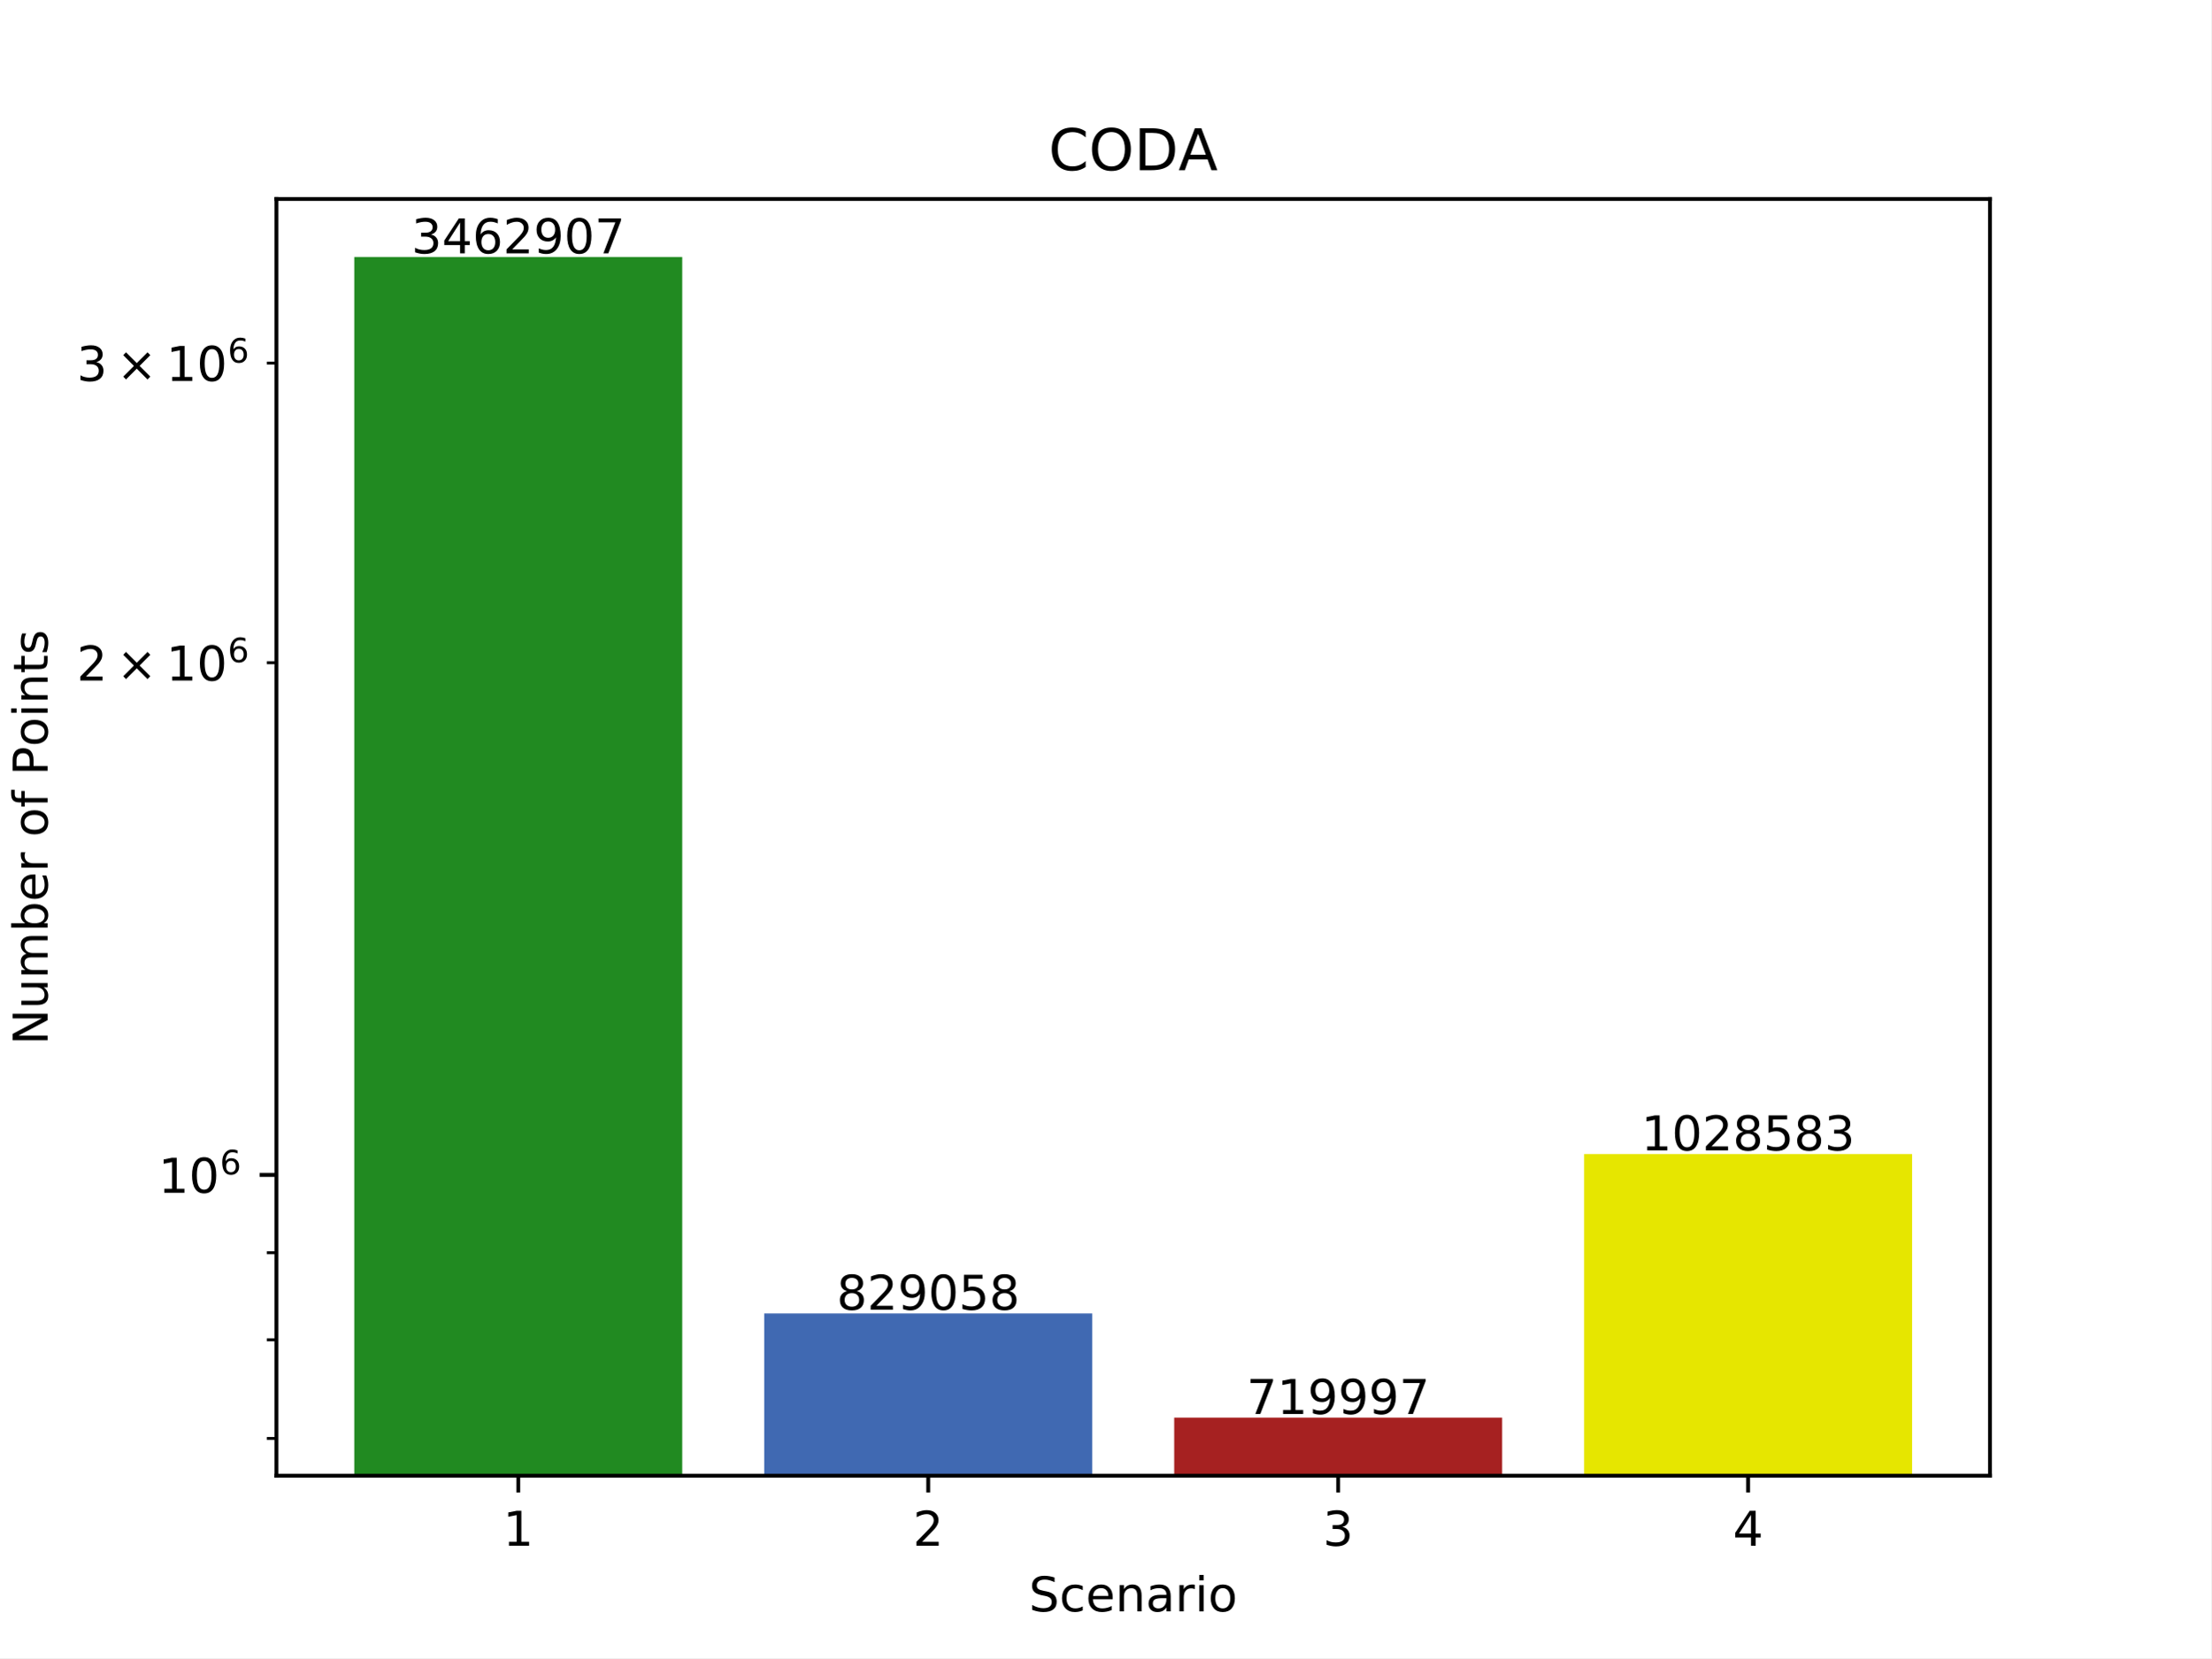
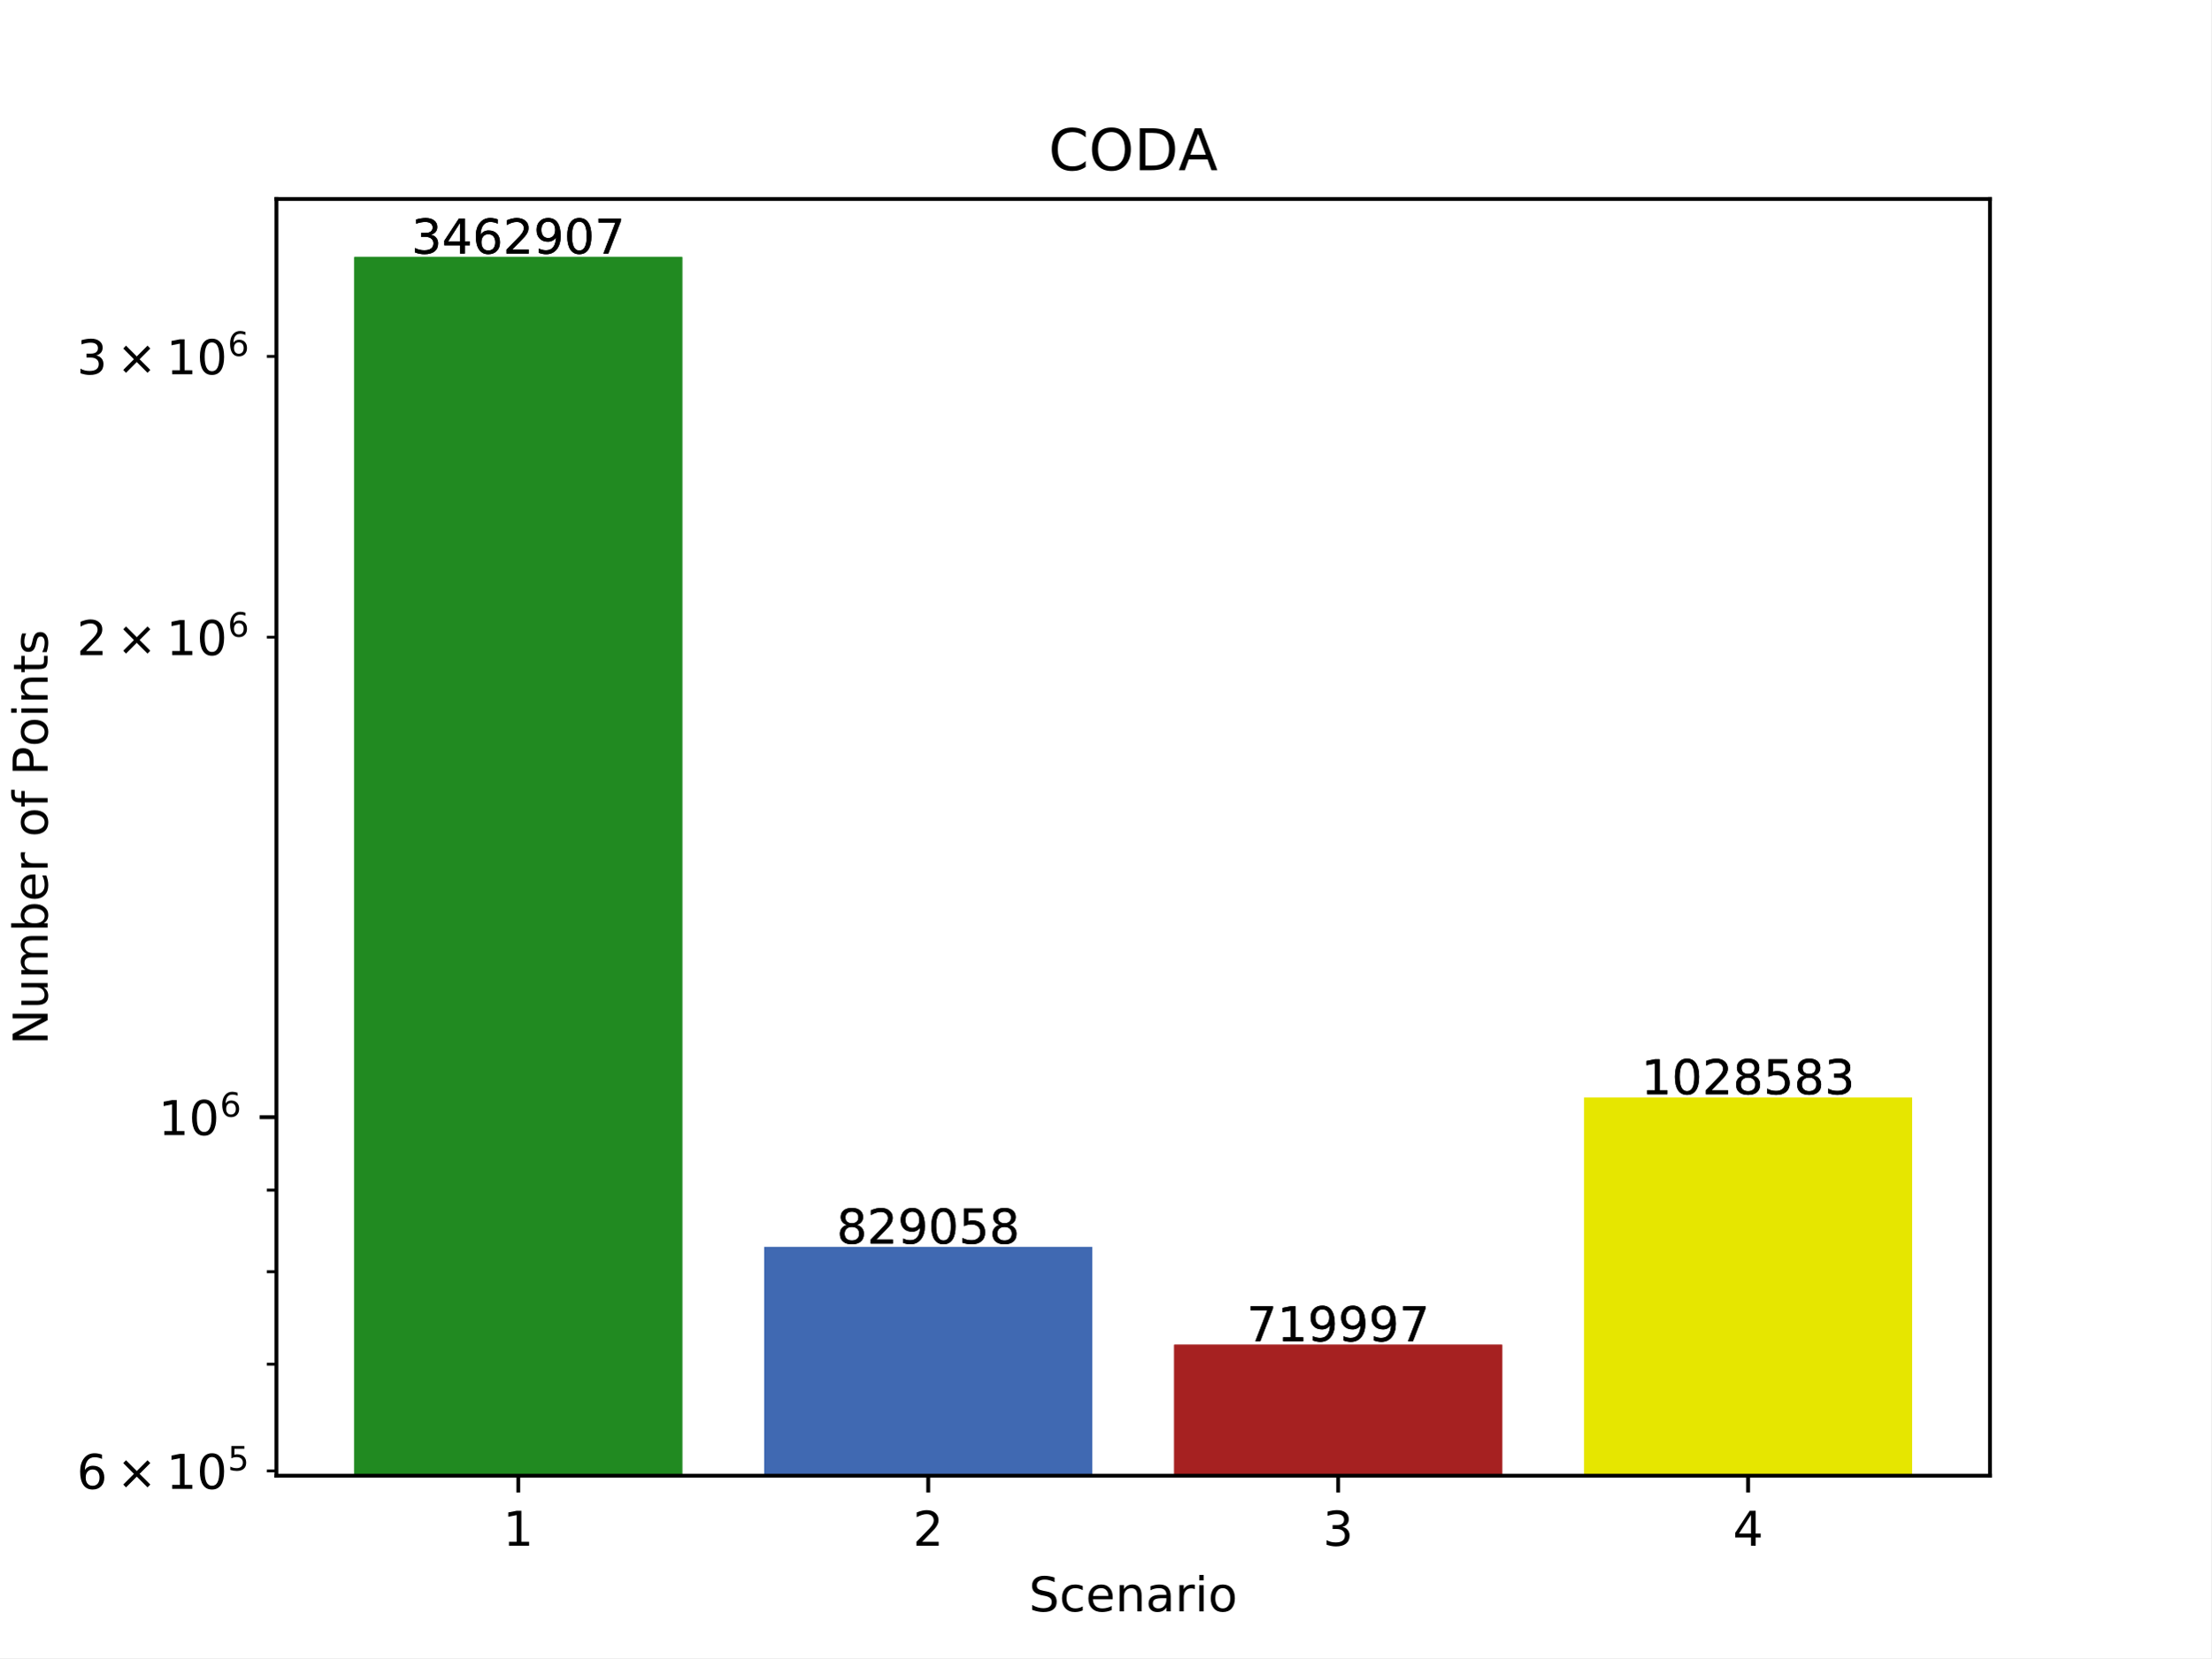
<svg xmlns="http://www.w3.org/2000/svg" xmlns:xlink="http://www.w3.org/1999/xlink" height="345.6pt" version="1.1" viewBox="0 0 460.8 345.6" width="460.8pt">
  <defs>
    <style type="text/css">
*{stroke-linecap:butt;stroke-linejoin:round;}
  </style>
  </defs>
  <g id="figure_1">
    <g id="patch_1">
      <path d="M 0 345.6  L 460.8 345.6  L 460.8 0  L 0 0  z " style="fill:#ffffff;" />
    </g>
    <g id="axes_1">
      <g id="patch_2">
        <path d="M 57.6 307.584  L 414.72 307.584  L 414.72 41.472  L 57.6 41.472  z " style="fill:#ffffff;" />
      </g>
      <g id="patch_3">
-         <path clip-path="url(#pebcb515bc6)" d="M 73.833 357037.003  L 142.181 357037.003  L 142.181 53.568  L 73.833 53.568  z " style="fill:#218a21;" />
+         <path clip-path="url(#pd03ee8fe06)" d="M 73.833 334595.195  L 142.181 334595.195  L 142.181 53.568  L 73.833 53.568  z " style="fill:#218a21;" />
      </g>
      <g id="patch_4">
-         <path clip-path="url(#pebcb515bc6)" d="M 159.268 357037.003  L 227.616 357037.003  L 227.616 273.763  L 159.268 273.763  z " style="fill:#4069b2;" />
+         <path clip-path="url(#pd03ee8fe06)" d="M 159.268 334595.195  L 227.616 334595.195  L 227.616 259.921  L 159.268 259.921  z " style="fill:#4069b2;" />
      </g>
      <g id="patch_5">
-         <path clip-path="url(#pebcb515bc6)" d="M 244.704 357037.003  L 313.052 357037.003  L 313.052 295.488  L 244.704 295.488  z " style="fill:#a62121;" />
+         <path clip-path="url(#pd03ee8fe06)" d="M 244.704 334595.195  L 313.052 334595.195  L 313.052 280.28  L 244.704 280.28  z " style="fill:#a62121;" />
      </g>
      <g id="patch_6">
-         <path clip-path="url(#pebcb515bc6)" d="M 330.139 357037.003  L 398.487 357037.003  L 398.487 240.547  L 330.139 240.547  z " style="fill:#e6e600;" />
+         <path clip-path="url(#pd03ee8fe06)" d="M 330.139 334595.195  L 398.487 334595.195  L 398.487 228.793  L 330.139 228.793  z " style="fill:#e6e600;" />
+       </g>
+       <g id="patch_7">
+         <path clip-path="url(#pd03ee8fe06)" d="M 73.833 334595.195  L 142.181 334595.195  L 142.181 53.568  L 73.833 53.568  z " style="fill:#218a21;" />
+       </g>
+       <g id="patch_8">
+         <path clip-path="url(#pd03ee8fe06)" d="M 159.268 334595.195  L 227.616 334595.195  L 227.616 259.921  L 159.268 259.921  z " style="fill:#4069b2;" />
+       </g>
+       <g id="patch_9">
+         <path clip-path="url(#pd03ee8fe06)" d="M 244.704 334595.195  L 313.052 334595.195  L 313.052 280.28  L 244.704 280.28  z " style="fill:#a62121;" />
+       </g>
+       <g id="patch_10">
+         <path clip-path="url(#pd03ee8fe06)" d="M 330.139 334595.195  L 398.487 334595.195  L 398.487 228.793  L 330.139 228.793  z " style="fill:#e6e600;" />
      </g>
      <g id="matplotlib.axis_1">
        <g id="xtick_1">
          <g id="line2d_1">
            <defs>
-               <path d="M 0 0  L 0 3.5  " id="mdb0ee17a33" style="stroke:#000000;stroke-width:0.8;" />
-             </defs>
-             <g>
-               <use style="stroke:#000000;stroke-width:0.8;" x="108.007" xlink:href="#mdb0ee17a33" y="307.584" />
+               <path d="M 0 0  L 0 3.5  " id="m895f663a24" style="stroke:#000000;stroke-width:0.8;" />
+             </defs>
+             <g>
+               <use style="stroke:#000000;stroke-width:0.8;" x="108.007" xlink:href="#m895f663a24" y="307.584" />
            </g>
          </g>
          <g id="text_1">
            <defs>
              <path d="M 12.406 8.297  L 28.516 8.297  L 28.516 63.922  L 10.984 60.406  L 10.984 69.391  L 28.422 72.906  L 38.281 72.906  L 38.281 8.297  L 54.391 8.297  L 54.391 0  L 12.406 0  z " id="DejaVuSans-49" />
            </defs>
            <g transform="translate(104.8256 322.1824)scale(0.1 -0.1)">
              <use xlink:href="#DejaVuSans-49" />
            </g>
          </g>
        </g>
        <g id="xtick_2">
          <g id="line2d_2">
            <g>
-               <use style="stroke:#000000;stroke-width:0.8;" x="193.442" xlink:href="#mdb0ee17a33" y="307.584" />
+               <use style="stroke:#000000;stroke-width:0.8;" x="193.442" xlink:href="#m895f663a24" y="307.584" />
            </g>
          </g>
          <g id="text_2">
            <defs>
              <path d="M 19.188 8.297  L 53.609 8.297  L 53.609 0  L 7.328 0  L 7.328 8.297  Q 12.938 14.109 22.625 23.891  Q 32.328 33.688 34.812 36.531  Q 39.547 41.844 41.422 45.531  Q 43.312 49.219 43.312 52.781  Q 43.312 58.594 39.234 62.25  Q 35.156 65.922 28.609 65.922  Q 23.969 65.922 18.812 64.312  Q 13.672 62.703 7.812 59.422  L 7.812 69.391  Q 13.766 71.781 18.938 73  Q 24.125 74.219 28.422 74.219  Q 39.75 74.219 46.484 68.547  Q 53.219 62.891 53.219 53.422  Q 53.219 48.922 51.531 44.891  Q 49.859 40.875 45.406 35.406  Q 44.188 33.984 37.641 27.219  Q 31.109 20.453 19.188 8.297  z " id="DejaVuSans-50" />
            </defs>
            <g transform="translate(190.261 322.1824)scale(0.1 -0.1)">
              <use xlink:href="#DejaVuSans-50" />
            </g>
          </g>
        </g>
        <g id="xtick_3">
          <g id="line2d_3">
            <g>
-               <use style="stroke:#000000;stroke-width:0.8;" x="278.878" xlink:href="#mdb0ee17a33" y="307.584" />
+               <use style="stroke:#000000;stroke-width:0.8;" x="278.878" xlink:href="#m895f663a24" y="307.584" />
            </g>
          </g>
          <g id="text_3">
            <defs>
              <path d="M 40.578 39.312  Q 47.656 37.797 51.625 33  Q 55.609 28.219 55.609 21.188  Q 55.609 10.406 48.188 4.484  Q 40.766 -1.422 27.094 -1.422  Q 22.516 -1.422 17.656 -0.516  Q 12.797 0.391 7.625 2.203  L 7.625 11.719  Q 11.719 9.328 16.594 8.109  Q 21.484 6.891 26.812 6.891  Q 36.078 6.891 40.938 10.547  Q 45.797 14.203 45.797 21.188  Q 45.797 27.641 41.281 31.266  Q 36.766 34.906 28.719 34.906  L 20.219 34.906  L 20.219 43.016  L 29.109 43.016  Q 36.375 43.016 40.234 45.922  Q 44.094 48.828 44.094 54.297  Q 44.094 59.906 40.109 62.906  Q 36.141 65.922 28.719 65.922  Q 24.656 65.922 20.016 65.031  Q 15.375 64.156 9.812 62.312  L 9.812 71.094  Q 15.438 72.656 20.344 73.438  Q 25.25 74.219 29.594 74.219  Q 40.828 74.219 47.359 69.109  Q 53.906 64.016 53.906 55.328  Q 53.906 49.266 50.438 45.094  Q 46.969 40.922 40.578 39.312  z " id="DejaVuSans-51" />
            </defs>
            <g transform="translate(275.6965 322.1824)scale(0.1 -0.1)">
              <use xlink:href="#DejaVuSans-51" />
            </g>
          </g>
        </g>
        <g id="xtick_4">
          <g id="line2d_4">
            <g>
-               <use style="stroke:#000000;stroke-width:0.8;" x="364.313" xlink:href="#mdb0ee17a33" y="307.584" />
+               <use style="stroke:#000000;stroke-width:0.8;" x="364.313" xlink:href="#m895f663a24" y="307.584" />
            </g>
          </g>
          <g id="text_4">
            <defs>
              <path d="M 37.797 64.312  L 12.891 25.391  L 37.797 25.391  z M 35.203 72.906  L 47.609 72.906  L 47.609 25.391  L 58.016 25.391  L 58.016 17.188  L 47.609 17.188  L 47.609 0  L 37.797 0  L 37.797 17.188  L 4.891 17.188  L 4.891 26.703  z " id="DejaVuSans-52" />
            </defs>
            <g transform="translate(361.1319 322.1824)scale(0.1 -0.1)">
              <use xlink:href="#DejaVuSans-52" />
            </g>
          </g>
        </g>
        <g id="text_5">
          <defs>
            <path d="M 53.516 70.516  L 53.516 60.891  Q 47.906 63.578 42.922 64.891  Q 37.938 66.219 33.297 66.219  Q 25.25 66.219 20.875 63.094  Q 16.5 59.969 16.5 54.203  Q 16.5 49.359 19.406 46.891  Q 22.312 44.438 30.422 42.922  L 36.375 41.703  Q 47.406 39.594 52.656 34.297  Q 57.906 29 57.906 20.125  Q 57.906 9.516 50.797 4.047  Q 43.703 -1.422 29.984 -1.422  Q 24.812 -1.422 18.969 -0.25  Q 13.141 0.922 6.891 3.219  L 6.891 13.375  Q 12.891 10.016 18.656 8.297  Q 24.422 6.594 29.984 6.594  Q 38.422 6.594 43.016 9.906  Q 47.609 13.234 47.609 19.391  Q 47.609 24.75 44.312 27.781  Q 41.016 30.812 33.5 32.328  L 27.484 33.5  Q 16.453 35.688 11.516 40.375  Q 6.594 45.062 6.594 53.422  Q 6.594 63.094 13.406 68.656  Q 20.219 74.219 32.172 74.219  Q 37.312 74.219 42.625 73.281  Q 47.953 72.359 53.516 70.516  z " id="DejaVuSans-83" />
            <path d="M 48.781 52.594  L 48.781 44.188  Q 44.969 46.297 41.141 47.344  Q 37.312 48.391 33.406 48.391  Q 24.656 48.391 19.812 42.844  Q 14.984 37.312 14.984 27.297  Q 14.984 17.281 19.812 11.734  Q 24.656 6.203 33.406 6.203  Q 37.312 6.203 41.141 7.25  Q 44.969 8.297 48.781 10.406  L 48.781 2.094  Q 45.016 0.344 40.984 -0.531  Q 36.969 -1.422 32.422 -1.422  Q 20.062 -1.422 12.781 6.344  Q 5.516 14.109 5.516 27.297  Q 5.516 40.672 12.859 48.328  Q 20.219 56 33.016 56  Q 37.156 56 41.109 55.141  Q 45.062 54.297 48.781 52.594  z " id="DejaVuSans-99" />
            <path d="M 56.203 29.594  L 56.203 25.203  L 14.891 25.203  Q 15.484 15.922 20.484 11.062  Q 25.484 6.203 34.422 6.203  Q 39.594 6.203 44.453 7.469  Q 49.312 8.734 54.109 11.281  L 54.109 2.781  Q 49.266 0.734 44.188 -0.344  Q 39.109 -1.422 33.891 -1.422  Q 20.797 -1.422 13.156 6.188  Q 5.516 13.812 5.516 26.812  Q 5.516 40.234 12.766 48.109  Q 20.016 56 32.328 56  Q 43.359 56 49.781 48.891  Q 56.203 41.797 56.203 29.594  z M 47.219 32.234  Q 47.125 39.594 43.094 43.984  Q 39.062 48.391 32.422 48.391  Q 24.906 48.391 20.391 44.141  Q 15.875 39.891 15.188 32.172  z " id="DejaVuSans-101" />
            <path d="M 54.891 33.016  L 54.891 0  L 45.906 0  L 45.906 32.719  Q 45.906 40.484 42.875 44.328  Q 39.844 48.188 33.797 48.188  Q 26.516 48.188 22.312 43.547  Q 18.109 38.922 18.109 30.906  L 18.109 0  L 9.078 0  L 9.078 54.688  L 18.109 54.688  L 18.109 46.188  Q 21.344 51.125 25.703 53.562  Q 30.078 56 35.797 56  Q 45.219 56 50.047 50.172  Q 54.891 44.344 54.891 33.016  z " id="DejaVuSans-110" />
            <path d="M 34.281 27.484  Q 23.391 27.484 19.188 25  Q 14.984 22.516 14.984 16.5  Q 14.984 11.719 18.141 8.906  Q 21.297 6.109 26.703 6.109  Q 34.188 6.109 38.703 11.406  Q 43.219 16.703 43.219 25.484  L 43.219 27.484  z M 52.203 31.203  L 52.203 0  L 43.219 0  L 43.219 8.297  Q 40.141 3.328 35.547 0.953  Q 30.953 -1.422 24.312 -1.422  Q 15.922 -1.422 10.953 3.297  Q 6 8.016 6 15.922  Q 6 25.141 12.172 29.828  Q 18.359 34.516 30.609 34.516  L 43.219 34.516  L 43.219 35.406  Q 43.219 41.609 39.141 45  Q 35.062 48.391 27.688 48.391  Q 23 48.391 18.547 47.266  Q 14.109 46.141 10.016 43.891  L 10.016 52.203  Q 14.938 54.109 19.578 55.047  Q 24.219 56 28.609 56  Q 40.484 56 46.344 49.844  Q 52.203 43.703 52.203 31.203  z " id="DejaVuSans-97" />
            <path d="M 41.109 46.297  Q 39.594 47.172 37.812 47.578  Q 36.031 48 33.891 48  Q 26.266 48 22.188 43.047  Q 18.109 38.094 18.109 28.812  L 18.109 0  L 9.078 0  L 9.078 54.688  L 18.109 54.688  L 18.109 46.188  Q 20.953 51.172 25.484 53.578  Q 30.031 56 36.531 56  Q 37.453 56 38.578 55.875  Q 39.703 55.766 41.062 55.516  z " id="DejaVuSans-114" />
            <path d="M 9.422 54.688  L 18.406 54.688  L 18.406 0  L 9.422 0  z M 9.422 75.984  L 18.406 75.984  L 18.406 64.594  L 9.422 64.594  z " id="DejaVuSans-105" />
            <path d="M 30.609 48.391  Q 23.391 48.391 19.188 42.75  Q 14.984 37.109 14.984 27.297  Q 14.984 17.484 19.156 11.844  Q 23.344 6.203 30.609 6.203  Q 37.797 6.203 41.984 11.859  Q 46.188 17.531 46.188 27.297  Q 46.188 37.016 41.984 42.703  Q 37.797 48.391 30.609 48.391  z M 30.609 56  Q 42.328 56 49.016 48.375  Q 55.719 40.766 55.719 27.297  Q 55.719 13.875 49.016 6.219  Q 42.328 -1.422 30.609 -1.422  Q 18.844 -1.422 12.172 6.219  Q 5.516 13.875 5.516 27.297  Q 5.516 40.766 12.172 48.375  Q 18.844 56 30.609 56  z " id="DejaVuSans-111" />
          </defs>
          <g transform="translate(214.4233 335.8606)scale(0.1 -0.1)">
            <use xlink:href="#DejaVuSans-83" />
            <use x="63.477" xlink:href="#DejaVuSans-99" />
            <use x="118.457" xlink:href="#DejaVuSans-101" />
            <use x="179.98" xlink:href="#DejaVuSans-110" />
            <use x="243.359" xlink:href="#DejaVuSans-97" />
            <use x="304.639" xlink:href="#DejaVuSans-114" />
            <use x="345.752" xlink:href="#DejaVuSans-105" />
            <use x="373.535" xlink:href="#DejaVuSans-111" />
          </g>
        </g>
      </g>
      <g id="matplotlib.axis_2">
        <g id="ytick_1">
          <g id="line2d_5">
            <defs>
-               <path d="M 0 0  L -3.5 0  " id="m9193a72e0d" style="stroke:#000000;stroke-width:0.8;" />
-             </defs>
-             <g>
-               <use style="stroke:#000000;stroke-width:0.8;" x="57.6" xlink:href="#m9193a72e0d" y="244.888" />
+               <path d="M 0 0  L -3.5 0  " id="ma2cea074f3" style="stroke:#000000;stroke-width:0.8;" />
+             </defs>
+             <g>
+               <use style="stroke:#000000;stroke-width:0.8;" x="57.6" xlink:href="#ma2cea074f3" y="232.861" />
            </g>
          </g>
          <g id="text_6">
            <defs>
              <path d="M 31.781 66.406  Q 24.172 66.406 20.328 58.906  Q 16.5 51.422 16.5 36.375  Q 16.5 21.391 20.328 13.891  Q 24.172 6.391 31.781 6.391  Q 39.453 6.391 43.281 13.891  Q 47.125 21.391 47.125 36.375  Q 47.125 51.422 43.281 58.906  Q 39.453 66.406 31.781 66.406  z M 31.781 74.219  Q 44.047 74.219 50.516 64.516  Q 56.984 54.828 56.984 36.375  Q 56.984 17.969 50.516 8.266  Q 44.047 -1.422 31.781 -1.422  Q 19.531 -1.422 13.062 8.266  Q 6.594 17.969 6.594 36.375  Q 6.594 54.828 13.062 64.516  Q 19.531 74.219 31.781 74.219  z " id="DejaVuSans-48" />
              <path d="M 33.016 40.375  Q 26.375 40.375 22.484 35.828  Q 18.609 31.297 18.609 23.391  Q 18.609 15.531 22.484 10.953  Q 26.375 6.391 33.016 6.391  Q 39.656 6.391 43.531 10.953  Q 47.406 15.531 47.406 23.391  Q 47.406 31.297 43.531 35.828  Q 39.656 40.375 33.016 40.375  z M 52.594 71.297  L 52.594 62.312  Q 48.875 64.062 45.094 64.984  Q 41.312 65.922 37.594 65.922  Q 27.828 65.922 22.672 59.328  Q 17.531 52.734 16.797 39.406  Q 19.672 43.656 24.016 45.922  Q 28.375 48.188 33.594 48.188  Q 44.578 48.188 50.953 41.516  Q 57.328 34.859 57.328 23.391  Q 57.328 12.156 50.688 5.359  Q 44.047 -1.422 33.016 -1.422  Q 20.359 -1.422 13.672 8.266  Q 6.984 17.969 6.984 36.375  Q 6.984 53.656 15.188 63.938  Q 23.391 74.219 37.203 74.219  Q 40.922 74.219 44.703 73.484  Q 48.484 72.75 52.594 71.297  z " id="DejaVuSans-54" />
            </defs>
-             <g transform="translate(33 248.6875)scale(0.1 -0.1)">
+             <g transform="translate(33 236.6602)scale(0.1 -0.1)">
              <use transform="translate(0 0.765625)" xlink:href="#DejaVuSans-49" />
              <use transform="translate(63.62305 0.765625)" xlink:href="#DejaVuSans-48" />
              <use transform="translate(128.2031 39.04688)scale(0.7)" xlink:href="#DejaVuSans-54" />
            </g>
          </g>
        </g>
        <g id="ytick_2">
          <g id="line2d_6">
            <defs>
-               <path d="M 0 0  L -2 0  " id="m8ed9f48cee" style="stroke:#000000;stroke-width:0.6;" />
-             </defs>
-             <g>
-               <use style="stroke:#000000;stroke-width:0.6;" x="57.6" xlink:href="#m8ed9f48cee" y="299.826" />
+               <path d="M 0 0  L -2 0  " id="m6ad3a23426" style="stroke:#000000;stroke-width:0.6;" />
+             </defs>
+             <g>
+               <use style="stroke:#000000;stroke-width:0.6;" x="57.6" xlink:href="#m6ad3a23426" y="306.596" />
+             </g>
+           </g>
+           <g id="text_7">
+             <defs>
+               <path d="M 70.125 53.719  L 47.797 31.297  L 70.125 8.984  L 64.312 3.078  L 41.891 25.484  L 19.484 3.078  L 13.719 8.984  L 35.984 31.297  L 13.719 53.719  L 19.484 59.625  L 41.891 37.203  L 64.312 59.625  z " id="DejaVuSans-215" />
+               <path d="M 10.797 72.906  L 49.516 72.906  L 49.516 64.594  L 19.828 64.594  L 19.828 46.734  Q 21.969 47.469 24.109 47.828  Q 26.266 48.188 28.422 48.188  Q 40.625 48.188 47.75 41.5  Q 54.891 34.812 54.891 23.391  Q 54.891 11.625 47.562 5.094  Q 40.234 -1.422 26.906 -1.422  Q 22.312 -1.422 17.547 -0.641  Q 12.797 0.141 7.719 1.703  L 7.719 11.625  Q 12.109 9.234 16.797 8.062  Q 21.484 6.891 26.703 6.891  Q 35.156 6.891 40.078 11.328  Q 45.016 15.766 45.016 23.391  Q 45.016 31 40.078 35.438  Q 35.156 39.891 26.703 39.891  Q 22.75 39.891 18.812 39.016  Q 14.891 38.141 10.797 36.281  z " id="DejaVuSans-53" />
+             </defs>
+             <g transform="translate(16 310.3956)scale(0.1 -0.1)">
+               <use transform="translate(0 0.684375)" xlink:href="#DejaVuSans-54" />
+               <use transform="translate(83.10547 0.684375)" xlink:href="#DejaVuSans-215" />
+               <use transform="translate(186.377 0.684375)" xlink:href="#DejaVuSans-49" />
+               <use transform="translate(250 0.684375)" xlink:href="#DejaVuSans-48" />
+               <use transform="translate(314.5801 38.96563)scale(0.7)" xlink:href="#DejaVuSans-53" />
            </g>
          </g>
        </g>
        <g id="ytick_3">
          <g id="line2d_7">
            <g>
-               <use style="stroke:#000000;stroke-width:0.6;" x="57.6" xlink:href="#m8ed9f48cee" y="279.259" />
+               <use style="stroke:#000000;stroke-width:0.6;" x="57.6" xlink:href="#m6ad3a23426" y="284.345" />
            </g>
          </g>
        </g>
        <g id="ytick_4">
          <g id="line2d_8">
            <g>
-               <use style="stroke:#000000;stroke-width:0.6;" x="57.6" xlink:href="#m8ed9f48cee" y="261.117" />
+               <use style="stroke:#000000;stroke-width:0.6;" x="57.6" xlink:href="#m6ad3a23426" y="265.071" />
            </g>
          </g>
        </g>
        <g id="ytick_5">
          <g id="line2d_9">
            <g>
-               <use style="stroke:#000000;stroke-width:0.6;" x="57.6" xlink:href="#m8ed9f48cee" y="138.124" />
-             </g>
-           </g>
-           <g id="text_7">
-             <defs>
-               <path d="M 70.125 53.719  L 47.797 31.297  L 70.125 8.984  L 64.312 3.078  L 41.891 25.484  L 19.484 3.078  L 13.719 8.984  L 35.984 31.297  L 13.719 53.719  L 19.484 59.625  L 41.891 37.203  L 64.312 59.625  z " id="DejaVuSans-215" />
-             </defs>
-             <g transform="translate(16 141.923)scale(0.1 -0.1)">
+               <use style="stroke:#000000;stroke-width:0.6;" x="57.6" xlink:href="#m6ad3a23426" y="248.069" />
+             </g>
+           </g>
+         </g>
+         <g id="ytick_6">
+           <g id="line2d_10">
+             <g>
+               <use style="stroke:#000000;stroke-width:0.6;" x="57.6" xlink:href="#m6ad3a23426" y="132.808" />
+             </g>
+           </g>
+           <g id="text_8">
+             <g transform="translate(16 136.6074)scale(0.1 -0.1)">
              <use transform="translate(0 0.765625)" xlink:href="#DejaVuSans-50" />
              <use transform="translate(83.10547 0.765625)" xlink:href="#DejaVuSans-215" />
              <use transform="translate(186.377 0.765625)" xlink:href="#DejaVuSans-49" />
              <use transform="translate(250 0.765625)" xlink:href="#DejaVuSans-48" />
              <use transform="translate(314.5801 39.04688)scale(0.7)" xlink:href="#DejaVuSans-54" />
            </g>
          </g>
        </g>
-         <g id="ytick_6">
-           <g id="line2d_10">
-             <g>
-               <use style="stroke:#000000;stroke-width:0.6;" x="57.6" xlink:href="#m8ed9f48cee" y="75.671" />
-             </g>
-           </g>
-           <g id="text_8">
-             <g transform="translate(16 79.46974)scale(0.1 -0.1)">
+         <g id="ytick_7">
+           <g id="line2d_11">
+             <g>
+               <use style="stroke:#000000;stroke-width:0.6;" x="57.6" xlink:href="#m6ad3a23426" y="74.281" />
+             </g>
+           </g>
+           <g id="text_9">
+             <g transform="translate(16 78.08026)scale(0.1 -0.1)">
              <use transform="translate(0 0.765625)" xlink:href="#DejaVuSans-51" />
              <use transform="translate(83.10547 0.765625)" xlink:href="#DejaVuSans-215" />
              <use transform="translate(186.377 0.765625)" xlink:href="#DejaVuSans-49" />
              <use transform="translate(250 0.765625)" xlink:href="#DejaVuSans-48" />
              <use transform="translate(314.5801 39.04688)scale(0.7)" xlink:href="#DejaVuSans-54" />
            </g>
          </g>
        </g>
-         <g id="text_9">
+         <g id="text_10">
          <defs>
            <path d="M 9.812 72.906  L 23.094 72.906  L 55.422 11.922  L 55.422 72.906  L 64.984 72.906  L 64.984 0  L 51.703 0  L 19.391 60.984  L 19.391 0  L 9.812 0  z " id="DejaVuSans-78" />
            <path d="M 8.5 21.578  L 8.5 54.688  L 17.484 54.688  L 17.484 21.922  Q 17.484 14.156 20.5 10.266  Q 23.531 6.391 29.594 6.391  Q 36.859 6.391 41.078 11.031  Q 45.312 15.672 45.312 23.688  L 45.312 54.688  L 54.297 54.688  L 54.297 0  L 45.312 0  L 45.312 8.406  Q 42.047 3.422 37.719 1  Q 33.406 -1.422 27.688 -1.422  Q 18.266 -1.422 13.375 4.438  Q 8.5 10.297 8.5 21.578  z M 31.109 56  z " id="DejaVuSans-117" />
            <path d="M 52 44.188  Q 55.375 50.25 60.062 53.125  Q 64.75 56 71.094 56  Q 79.641 56 84.281 50.016  Q 88.922 44.047 88.922 33.016  L 88.922 0  L 79.891 0  L 79.891 32.719  Q 79.891 40.578 77.094 44.375  Q 74.312 48.188 68.609 48.188  Q 61.625 48.188 57.562 43.547  Q 53.516 38.922 53.516 30.906  L 53.516 0  L 44.484 0  L 44.484 32.719  Q 44.484 40.625 41.703 44.406  Q 38.922 48.188 33.109 48.188  Q 26.219 48.188 22.156 43.531  Q 18.109 38.875 18.109 30.906  L 18.109 0  L 9.078 0  L 9.078 54.688  L 18.109 54.688  L 18.109 46.188  Q 21.188 51.219 25.484 53.609  Q 29.781 56 35.688 56  Q 41.656 56 45.828 52.969  Q 50 49.953 52 44.188  z " id="DejaVuSans-109" />
            <path d="M 48.688 27.297  Q 48.688 37.203 44.609 42.844  Q 40.531 48.484 33.406 48.484  Q 26.266 48.484 22.188 42.844  Q 18.109 37.203 18.109 27.297  Q 18.109 17.391 22.188 11.75  Q 26.266 6.109 33.406 6.109  Q 40.531 6.109 44.609 11.75  Q 48.688 17.391 48.688 27.297  z M 18.109 46.391  Q 20.953 51.266 25.266 53.625  Q 29.594 56 35.594 56  Q 45.562 56 51.781 48.094  Q 58.016 40.188 58.016 27.297  Q 58.016 14.406 51.781 6.484  Q 45.562 -1.422 35.594 -1.422  Q 29.594 -1.422 25.266 0.953  Q 20.953 3.328 18.109 8.203  L 18.109 0  L 9.078 0  L 9.078 75.984  L 18.109 75.984  z " id="DejaVuSans-98" />
            <path id="DejaVuSans-32" />
            <path d="M 37.109 75.984  L 37.109 68.5  L 28.516 68.5  Q 23.688 68.5 21.797 66.547  Q 19.922 64.594 19.922 59.516  L 19.922 54.688  L 34.719 54.688  L 34.719 47.703  L 19.922 47.703  L 19.922 0  L 10.891 0  L 10.891 47.703  L 2.297 47.703  L 2.297 54.688  L 10.891 54.688  L 10.891 58.5  Q 10.891 67.625 15.141 71.797  Q 19.391 75.984 28.609 75.984  z " id="DejaVuSans-102" />
            <path d="M 19.672 64.797  L 19.672 37.406  L 32.078 37.406  Q 38.969 37.406 42.719 40.969  Q 46.484 44.531 46.484 51.125  Q 46.484 57.672 42.719 61.234  Q 38.969 64.797 32.078 64.797  z M 9.812 72.906  L 32.078 72.906  Q 44.344 72.906 50.609 67.359  Q 56.891 61.812 56.891 51.125  Q 56.891 40.328 50.609 34.812  Q 44.344 29.297 32.078 29.297  L 19.672 29.297  L 19.672 0  L 9.812 0  z " id="DejaVuSans-80" />
            <path d="M 18.312 70.219  L 18.312 54.688  L 36.812 54.688  L 36.812 47.703  L 18.312 47.703  L 18.312 18.016  Q 18.312 11.328 20.141 9.422  Q 21.969 7.516 27.594 7.516  L 36.812 7.516  L 36.812 0  L 27.594 0  Q 17.188 0 13.234 3.875  Q 9.281 7.766 9.281 18.016  L 9.281 47.703  L 2.688 47.703  L 2.688 54.688  L 9.281 54.688  L 9.281 70.219  z " id="DejaVuSans-116" />
            <path d="M 44.281 53.078  L 44.281 44.578  Q 40.484 46.531 36.375 47.5  Q 32.281 48.484 27.875 48.484  Q 21.188 48.484 17.844 46.438  Q 14.5 44.391 14.5 40.281  Q 14.5 37.156 16.891 35.375  Q 19.281 33.594 26.516 31.984  L 29.594 31.297  Q 39.156 29.25 43.188 25.516  Q 47.219 21.781 47.219 15.094  Q 47.219 7.469 41.188 3.016  Q 35.156 -1.422 24.609 -1.422  Q 20.219 -1.422 15.453 -0.562  Q 10.688 0.297 5.422 2  L 5.422 11.281  Q 10.406 8.688 15.234 7.391  Q 20.062 6.109 24.812 6.109  Q 31.156 6.109 34.562 8.281  Q 37.984 10.453 37.984 14.406  Q 37.984 18.062 35.516 20.016  Q 33.062 21.969 24.703 23.781  L 21.578 24.516  Q 13.234 26.266 9.516 29.906  Q 5.812 33.547 5.812 39.891  Q 5.812 47.609 11.281 51.797  Q 16.75 56 26.812 56  Q 31.781 56 36.172 55.266  Q 40.578 54.547 44.281 53.078  z " id="DejaVuSans-115" />
          </defs>
          <g transform="translate(9.920312 217.8061)rotate(-90)scale(0.1 -0.1)">
            <use xlink:href="#DejaVuSans-78" />
            <use x="74.805" xlink:href="#DejaVuSans-117" />
            <use x="138.184" xlink:href="#DejaVuSans-109" />
            <use x="235.596" xlink:href="#DejaVuSans-98" />
            <use x="299.072" xlink:href="#DejaVuSans-101" />
            <use x="360.596" xlink:href="#DejaVuSans-114" />
            <use x="401.709" xlink:href="#DejaVuSans-32" />
            <use x="433.496" xlink:href="#DejaVuSans-111" />
            <use x="494.678" xlink:href="#DejaVuSans-102" />
            <use x="529.883" xlink:href="#DejaVuSans-32" />
            <use x="561.67" xlink:href="#DejaVuSans-80" />
            <use x="621.926" xlink:href="#DejaVuSans-111" />
            <use x="683.107" xlink:href="#DejaVuSans-105" />
            <use x="710.891" xlink:href="#DejaVuSans-110" />
            <use x="774.27" xlink:href="#DejaVuSans-116" />
            <use x="813.479" xlink:href="#DejaVuSans-115" />
          </g>
        </g>
      </g>
-       <g id="patch_7">
+       <g id="patch_11">
        <path d="M 57.6 307.584  L 57.6 41.472  " style="fill:none;stroke:#000000;stroke-linecap:square;stroke-linejoin:miter;stroke-width:0.8;" />
      </g>
-       <g id="patch_8">
+       <g id="patch_12">
        <path d="M 414.72 307.584  L 414.72 41.472  " style="fill:none;stroke:#000000;stroke-linecap:square;stroke-linejoin:miter;stroke-width:0.8;" />
      </g>
-       <g id="patch_9">
+       <g id="patch_13">
        <path d="M 57.6 307.584  L 414.72 307.584  " style="fill:none;stroke:#000000;stroke-linecap:square;stroke-linejoin:miter;stroke-width:0.8;" />
      </g>
-       <g id="patch_10">
+       <g id="patch_14">
        <path d="M 57.6 41.472  L 414.72 41.472  " style="fill:none;stroke:#000000;stroke-linecap:square;stroke-linejoin:miter;stroke-width:0.8;" />
      </g>
-       <g id="text_10">
+       <g id="text_11">
        <defs>
          <path d="M 10.984 1.516  L 10.984 10.5  Q 14.703 8.734 18.5 7.812  Q 22.312 6.891 25.984 6.891  Q 35.75 6.891 40.891 13.453  Q 46.047 20.016 46.781 33.406  Q 43.953 29.203 39.594 26.953  Q 35.25 24.703 29.984 24.703  Q 19.047 24.703 12.672 31.312  Q 6.297 37.938 6.297 49.422  Q 6.297 60.641 12.938 67.422  Q 19.578 74.219 30.609 74.219  Q 43.266 74.219 49.922 64.516  Q 56.594 54.828 56.594 36.375  Q 56.594 19.141 48.406 8.859  Q 40.234 -1.422 26.422 -1.422  Q 22.703 -1.422 18.891 -0.688  Q 15.094 0.047 10.984 1.516  z M 30.609 32.422  Q 37.25 32.422 41.125 36.953  Q 45.016 41.5 45.016 49.422  Q 45.016 57.281 41.125 61.844  Q 37.25 66.406 30.609 66.406  Q 23.969 66.406 20.094 61.844  Q 16.219 57.281 16.219 49.422  Q 16.219 41.5 20.094 36.953  Q 23.969 32.422 30.609 32.422  z " id="DejaVuSans-57" />
          <path d="M 8.203 72.906  L 55.078 72.906  L 55.078 68.703  L 28.609 0  L 18.312 0  L 43.219 64.594  L 8.203 64.594  z " id="DejaVuSans-55" />
        </defs>
-         <g transform="translate(85.73814 52.79978)scale(0.1 -0.1)">
+         <g transform="translate(85.73814 52.84807)scale(0.1 -0.1)">
          <use xlink:href="#DejaVuSans-51" />
          <use x="63.623" xlink:href="#DejaVuSans-52" />
          <use x="127.246" xlink:href="#DejaVuSans-54" />
          <use x="190.869" xlink:href="#DejaVuSans-50" />
          <use x="254.492" xlink:href="#DejaVuSans-57" />
          <use x="318.115" xlink:href="#DejaVuSans-48" />
          <use x="381.738" xlink:href="#DejaVuSans-55" />
        </g>
      </g>
-       <g id="text_11">
+       <g id="text_12">
        <defs>
          <path d="M 31.781 34.625  Q 24.75 34.625 20.719 30.859  Q 16.703 27.094 16.703 20.516  Q 16.703 13.922 20.719 10.156  Q 24.75 6.391 31.781 6.391  Q 38.812 6.391 42.859 10.172  Q 46.922 13.969 46.922 20.516  Q 46.922 27.094 42.891 30.859  Q 38.875 34.625 31.781 34.625  z M 21.922 38.812  Q 15.578 40.375 12.031 44.719  Q 8.5 49.078 8.5 55.328  Q 8.5 64.062 14.719 69.141  Q 20.953 74.219 31.781 74.219  Q 42.672 74.219 48.875 69.141  Q 55.078 64.062 55.078 55.328  Q 55.078 49.078 51.531 44.719  Q 48 40.375 41.703 38.812  Q 48.828 37.156 52.797 32.312  Q 56.781 27.484 56.781 20.516  Q 56.781 9.906 50.312 4.234  Q 43.844 -1.422 31.781 -1.422  Q 19.734 -1.422 13.25 4.234  Q 6.781 9.906 6.781 20.516  Q 6.781 27.484 10.781 32.312  Q 14.797 37.156 21.922 38.812  z M 18.312 54.391  Q 18.312 48.734 21.844 45.562  Q 25.391 42.391 31.781 42.391  Q 38.141 42.391 41.719 45.562  Q 45.312 48.734 45.312 54.391  Q 45.312 60.062 41.719 63.234  Q 38.141 66.406 31.781 66.406  Q 25.391 66.406 21.844 63.234  Q 18.312 60.062 18.312 54.391  z " id="DejaVuSans-56" />
-           <path d="M 10.797 72.906  L 49.516 72.906  L 49.516 64.594  L 19.828 64.594  L 19.828 46.734  Q 21.969 47.469 24.109 47.828  Q 26.266 48.188 28.422 48.188  Q 40.625 48.188 47.75 41.5  Q 54.891 34.812 54.891 23.391  Q 54.891 11.625 47.562 5.094  Q 40.234 -1.422 26.906 -1.422  Q 22.312 -1.422 17.547 -0.641  Q 12.797 0.141 7.719 1.703  L 7.719 11.625  Q 12.109 9.234 16.797 8.062  Q 21.484 6.891 26.703 6.891  Q 35.156 6.891 40.078 11.328  Q 45.016 15.766 45.016 23.391  Q 45.016 31 40.078 35.438  Q 35.156 39.891 26.703 39.891  Q 22.75 39.891 18.812 39.016  Q 14.891 38.141 10.797 36.281  z " id="DejaVuSans-53" />
        </defs>
-         <g transform="translate(174.3548 272.9951)scale(0.1 -0.1)">
+         <g transform="translate(174.3548 259.2008)scale(0.1 -0.1)">
          <use xlink:href="#DejaVuSans-56" />
          <use x="63.623" xlink:href="#DejaVuSans-50" />
          <use x="127.246" xlink:href="#DejaVuSans-57" />
          <use x="190.869" xlink:href="#DejaVuSans-48" />
          <use x="254.492" xlink:href="#DejaVuSans-53" />
          <use x="318.115" xlink:href="#DejaVuSans-56" />
        </g>
      </g>
-       <g id="text_12">
-         <g transform="translate(259.7902 294.7198)scale(0.1 -0.1)">
+       <g id="text_13">
+         <g transform="translate(259.7902 279.5597)scale(0.1 -0.1)">
          <use xlink:href="#DejaVuSans-55" />
          <use x="63.623" xlink:href="#DejaVuSans-49" />
          <use x="127.246" xlink:href="#DejaVuSans-57" />
          <use x="190.869" xlink:href="#DejaVuSans-57" />
          <use x="254.492" xlink:href="#DejaVuSans-57" />
          <use x="318.115" xlink:href="#DejaVuSans-55" />
        </g>
      </g>
-       <g id="text_13">
-         <g transform="translate(342.0444 239.7792)scale(0.1 -0.1)">
+       <g id="text_14">
+         <g transform="translate(342.0444 228.073)scale(0.1 -0.1)">
          <use xlink:href="#DejaVuSans-49" />
          <use x="63.623" xlink:href="#DejaVuSans-48" />
          <use x="127.246" xlink:href="#DejaVuSans-50" />
          <use x="190.869" xlink:href="#DejaVuSans-56" />
          <use x="254.492" xlink:href="#DejaVuSans-53" />
          <use x="318.115" xlink:href="#DejaVuSans-56" />
          <use x="381.738" xlink:href="#DejaVuSans-51" />
        </g>
      </g>
-       <g id="text_14">
+       <g id="text_15">
+         <g transform="translate(85.73814 52.84807)scale(0.1 -0.1)">
+           <use xlink:href="#DejaVuSans-51" />
+           <use x="63.623" xlink:href="#DejaVuSans-52" />
+           <use x="127.246" xlink:href="#DejaVuSans-54" />
+           <use x="190.869" xlink:href="#DejaVuSans-50" />
+           <use x="254.492" xlink:href="#DejaVuSans-57" />
+           <use x="318.115" xlink:href="#DejaVuSans-48" />
+           <use x="381.738" xlink:href="#DejaVuSans-55" />
+         </g>
+       </g>
+       <g id="text_16">
+         <g transform="translate(174.3548 259.2008)scale(0.1 -0.1)">
+           <use xlink:href="#DejaVuSans-56" />
+           <use x="63.623" xlink:href="#DejaVuSans-50" />
+           <use x="127.246" xlink:href="#DejaVuSans-57" />
+           <use x="190.869" xlink:href="#DejaVuSans-48" />
+           <use x="254.492" xlink:href="#DejaVuSans-53" />
+           <use x="318.115" xlink:href="#DejaVuSans-56" />
+         </g>
+       </g>
+       <g id="text_17">
+         <g transform="translate(259.7902 279.5597)scale(0.1 -0.1)">
+           <use xlink:href="#DejaVuSans-55" />
+           <use x="63.623" xlink:href="#DejaVuSans-49" />
+           <use x="127.246" xlink:href="#DejaVuSans-57" />
+           <use x="190.869" xlink:href="#DejaVuSans-57" />
+           <use x="254.492" xlink:href="#DejaVuSans-57" />
+           <use x="318.115" xlink:href="#DejaVuSans-55" />
+         </g>
+       </g>
+       <g id="text_18">
+         <g transform="translate(342.0444 228.073)scale(0.1 -0.1)">
+           <use xlink:href="#DejaVuSans-49" />
+           <use x="63.623" xlink:href="#DejaVuSans-48" />
+           <use x="127.246" xlink:href="#DejaVuSans-50" />
+           <use x="190.869" xlink:href="#DejaVuSans-56" />
+           <use x="254.492" xlink:href="#DejaVuSans-53" />
+           <use x="318.115" xlink:href="#DejaVuSans-56" />
+           <use x="381.738" xlink:href="#DejaVuSans-51" />
+         </g>
+       </g>
+       <g id="text_19">
        <defs>
          <path d="M 64.406 67.281  L 64.406 56.891  Q 59.422 61.531 53.781 63.812  Q 48.141 66.109 41.797 66.109  Q 29.297 66.109 22.656 58.469  Q 16.016 50.828 16.016 36.375  Q 16.016 21.969 22.656 14.328  Q 29.297 6.688 41.797 6.688  Q 48.141 6.688 53.781 8.984  Q 59.422 11.281 64.406 15.922  L 64.406 5.609  Q 59.234 2.094 53.438 0.328  Q 47.656 -1.422 41.219 -1.422  Q 24.656 -1.422 15.125 8.703  Q 5.609 18.844 5.609 36.375  Q 5.609 53.953 15.125 64.078  Q 24.656 74.219 41.219 74.219  Q 47.75 74.219 53.531 72.484  Q 59.328 70.75 64.406 67.281  z " id="DejaVuSans-67" />
          <path d="M 39.406 66.219  Q 28.656 66.219 22.328 58.203  Q 16.016 50.203 16.016 36.375  Q 16.016 22.609 22.328 14.594  Q 28.656 6.594 39.406 6.594  Q 50.141 6.594 56.422 14.594  Q 62.703 22.609 62.703 36.375  Q 62.703 50.203 56.422 58.203  Q 50.141 66.219 39.406 66.219  z M 39.406 74.219  Q 54.734 74.219 63.906 63.938  Q 73.094 53.656 73.094 36.375  Q 73.094 19.141 63.906 8.859  Q 54.734 -1.422 39.406 -1.422  Q 24.031 -1.422 14.812 8.828  Q 5.609 19.094 5.609 36.375  Q 5.609 53.656 14.812 63.938  Q 24.031 74.219 39.406 74.219  z " id="DejaVuSans-79" />
          <path d="M 19.672 64.797  L 19.672 8.109  L 31.594 8.109  Q 46.688 8.109 53.688 14.938  Q 60.688 21.781 60.688 36.531  Q 60.688 51.172 53.688 57.984  Q 46.688 64.797 31.594 64.797  z M 9.812 72.906  L 30.078 72.906  Q 51.266 72.906 61.172 64.094  Q 71.094 55.281 71.094 36.531  Q 71.094 17.672 61.125 8.828  Q 51.172 0 30.078 0  L 9.812 0  z " id="DejaVuSans-68" />
          <path d="M 34.188 63.188  L 20.797 26.906  L 47.609 26.906  z M 28.609 72.906  L 39.797 72.906  L 67.578 0  L 57.328 0  L 50.688 18.703  L 17.828 18.703  L 11.188 0  L 0.781 0  z " id="DejaVuSans-65" />
        </defs>
        <g transform="translate(218.5238 35.472)scale(0.12 -0.12)">
          <use xlink:href="#DejaVuSans-67" />
          <use x="69.824" xlink:href="#DejaVuSans-79" />
          <use x="148.535" xlink:href="#DejaVuSans-68" />
          <use x="225.521" xlink:href="#DejaVuSans-65" />
        </g>
      </g>
    </g>
  </g>
  <defs>
-     <clipPath id="pebcb515bc6">
+     <clipPath id="pd03ee8fe06">
      <rect height="266.112" width="357.12" x="57.6" y="41.472" />
    </clipPath>
  </defs>
</svg>
